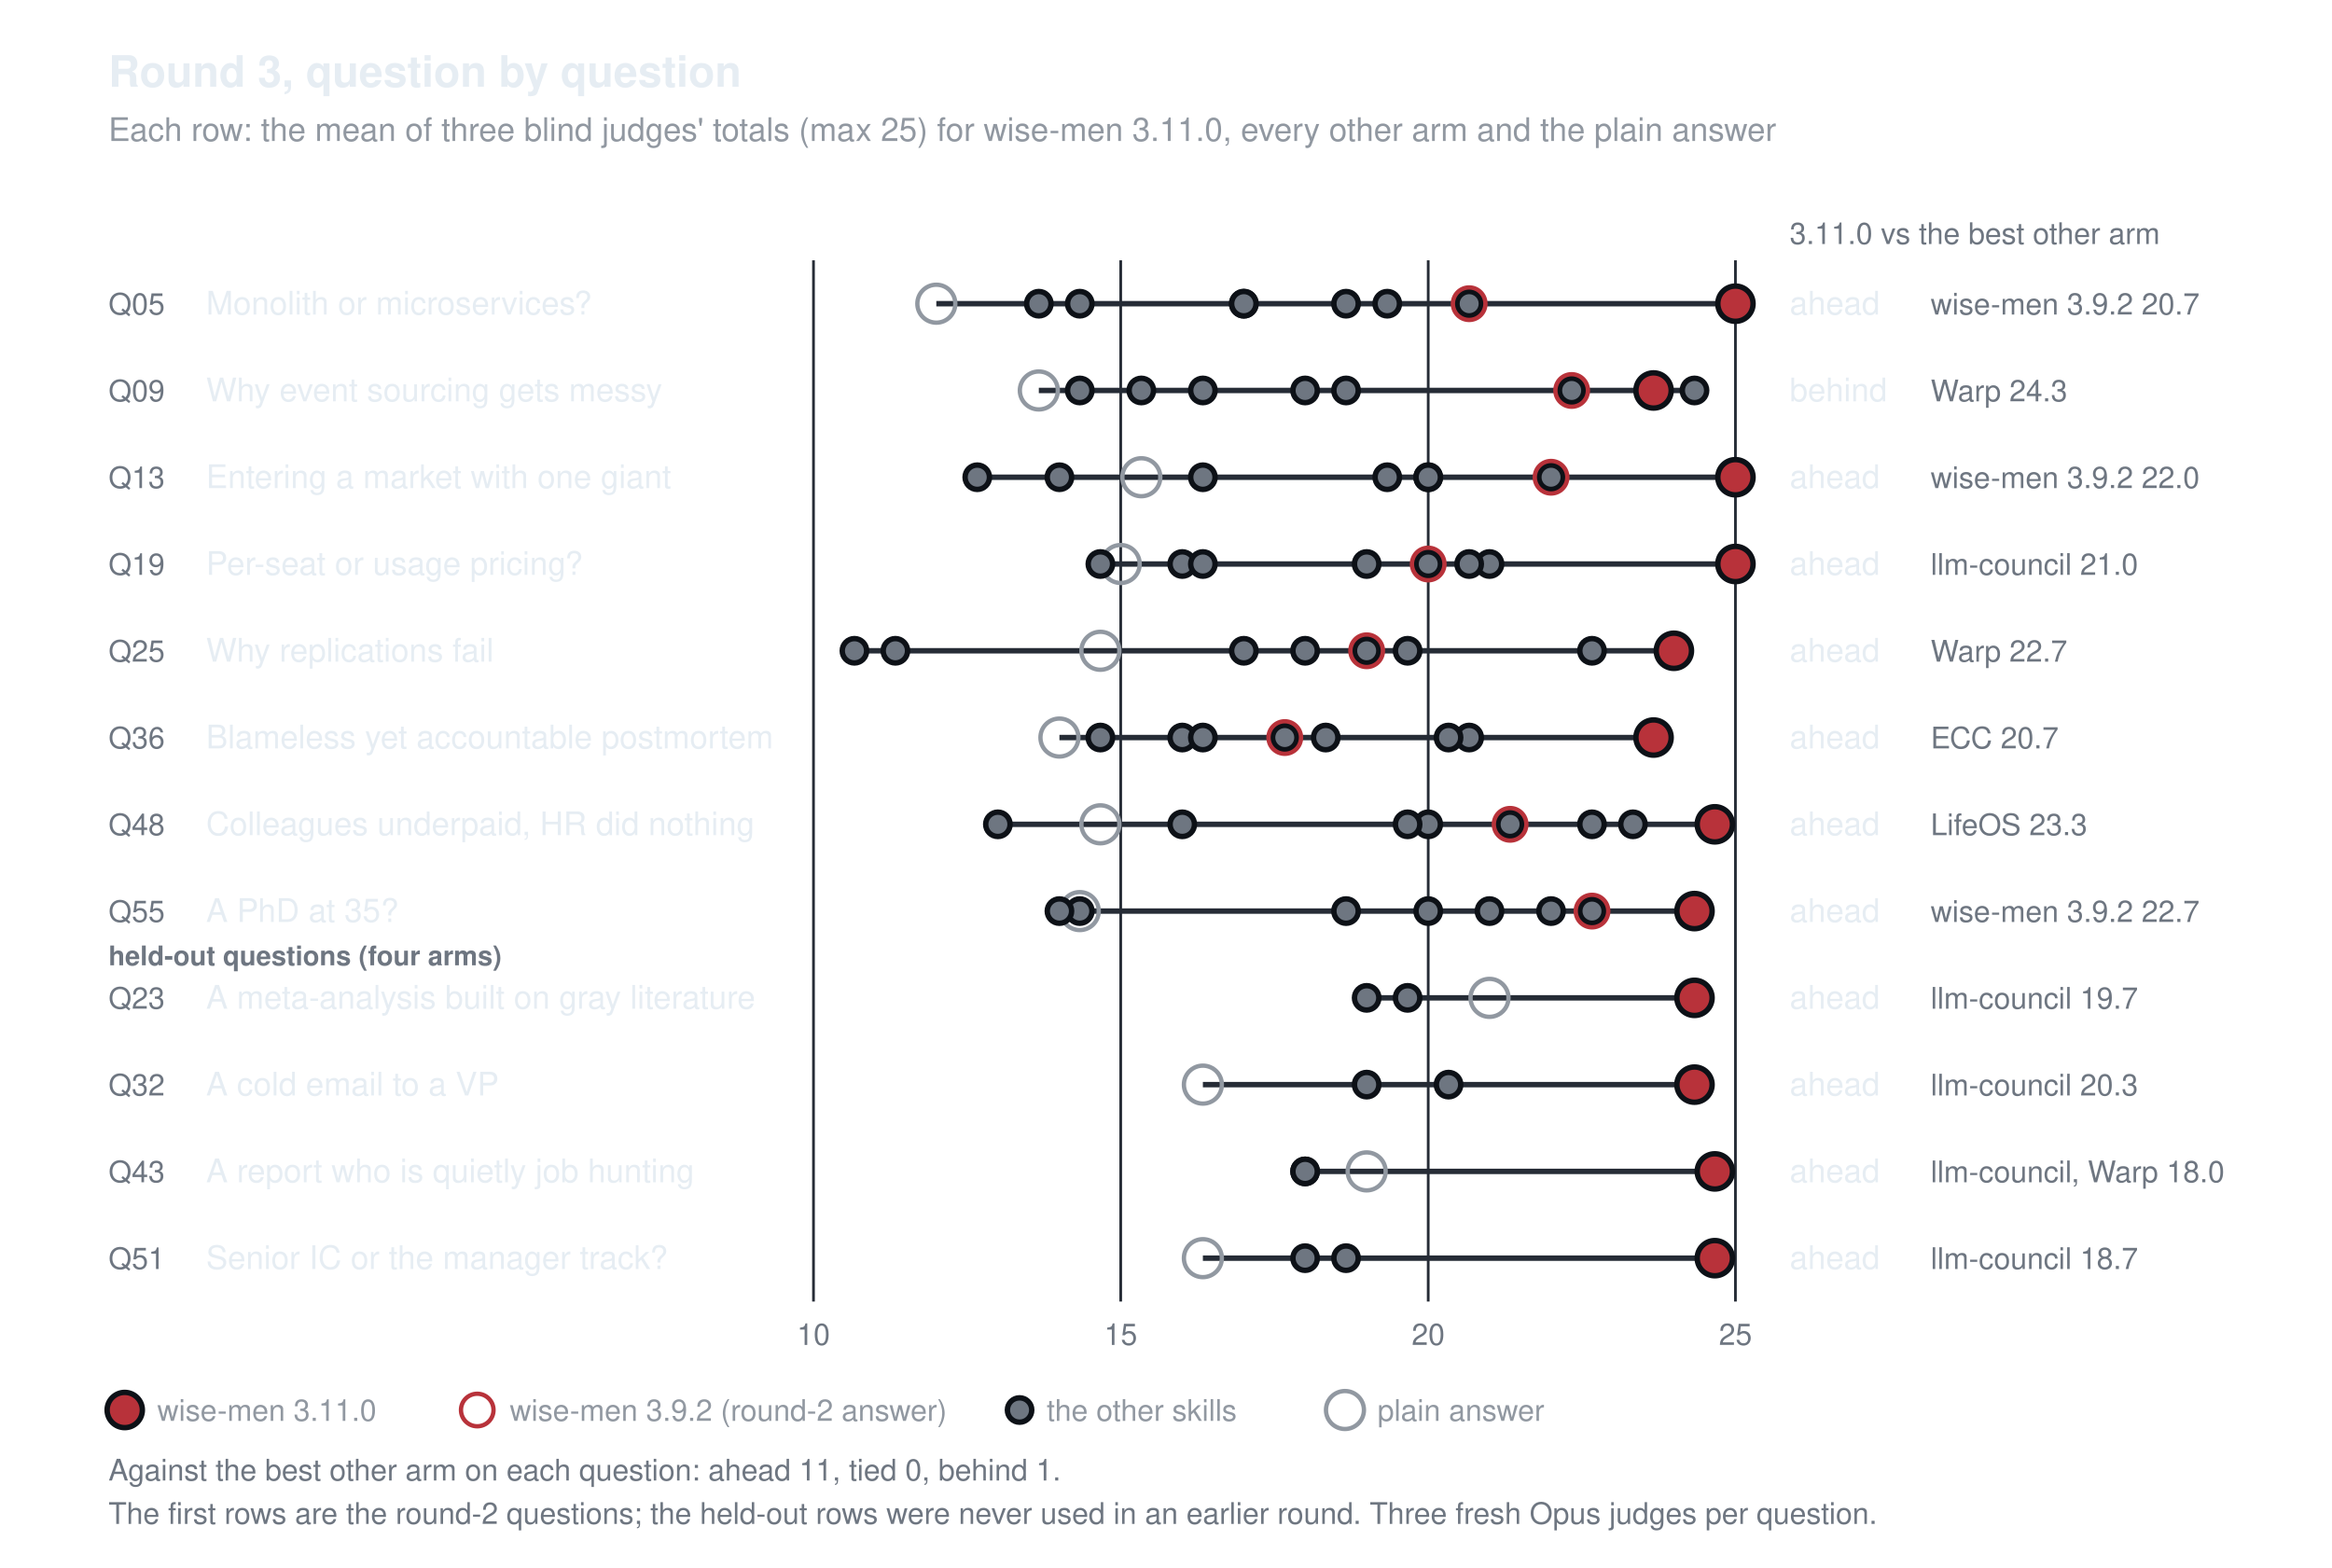
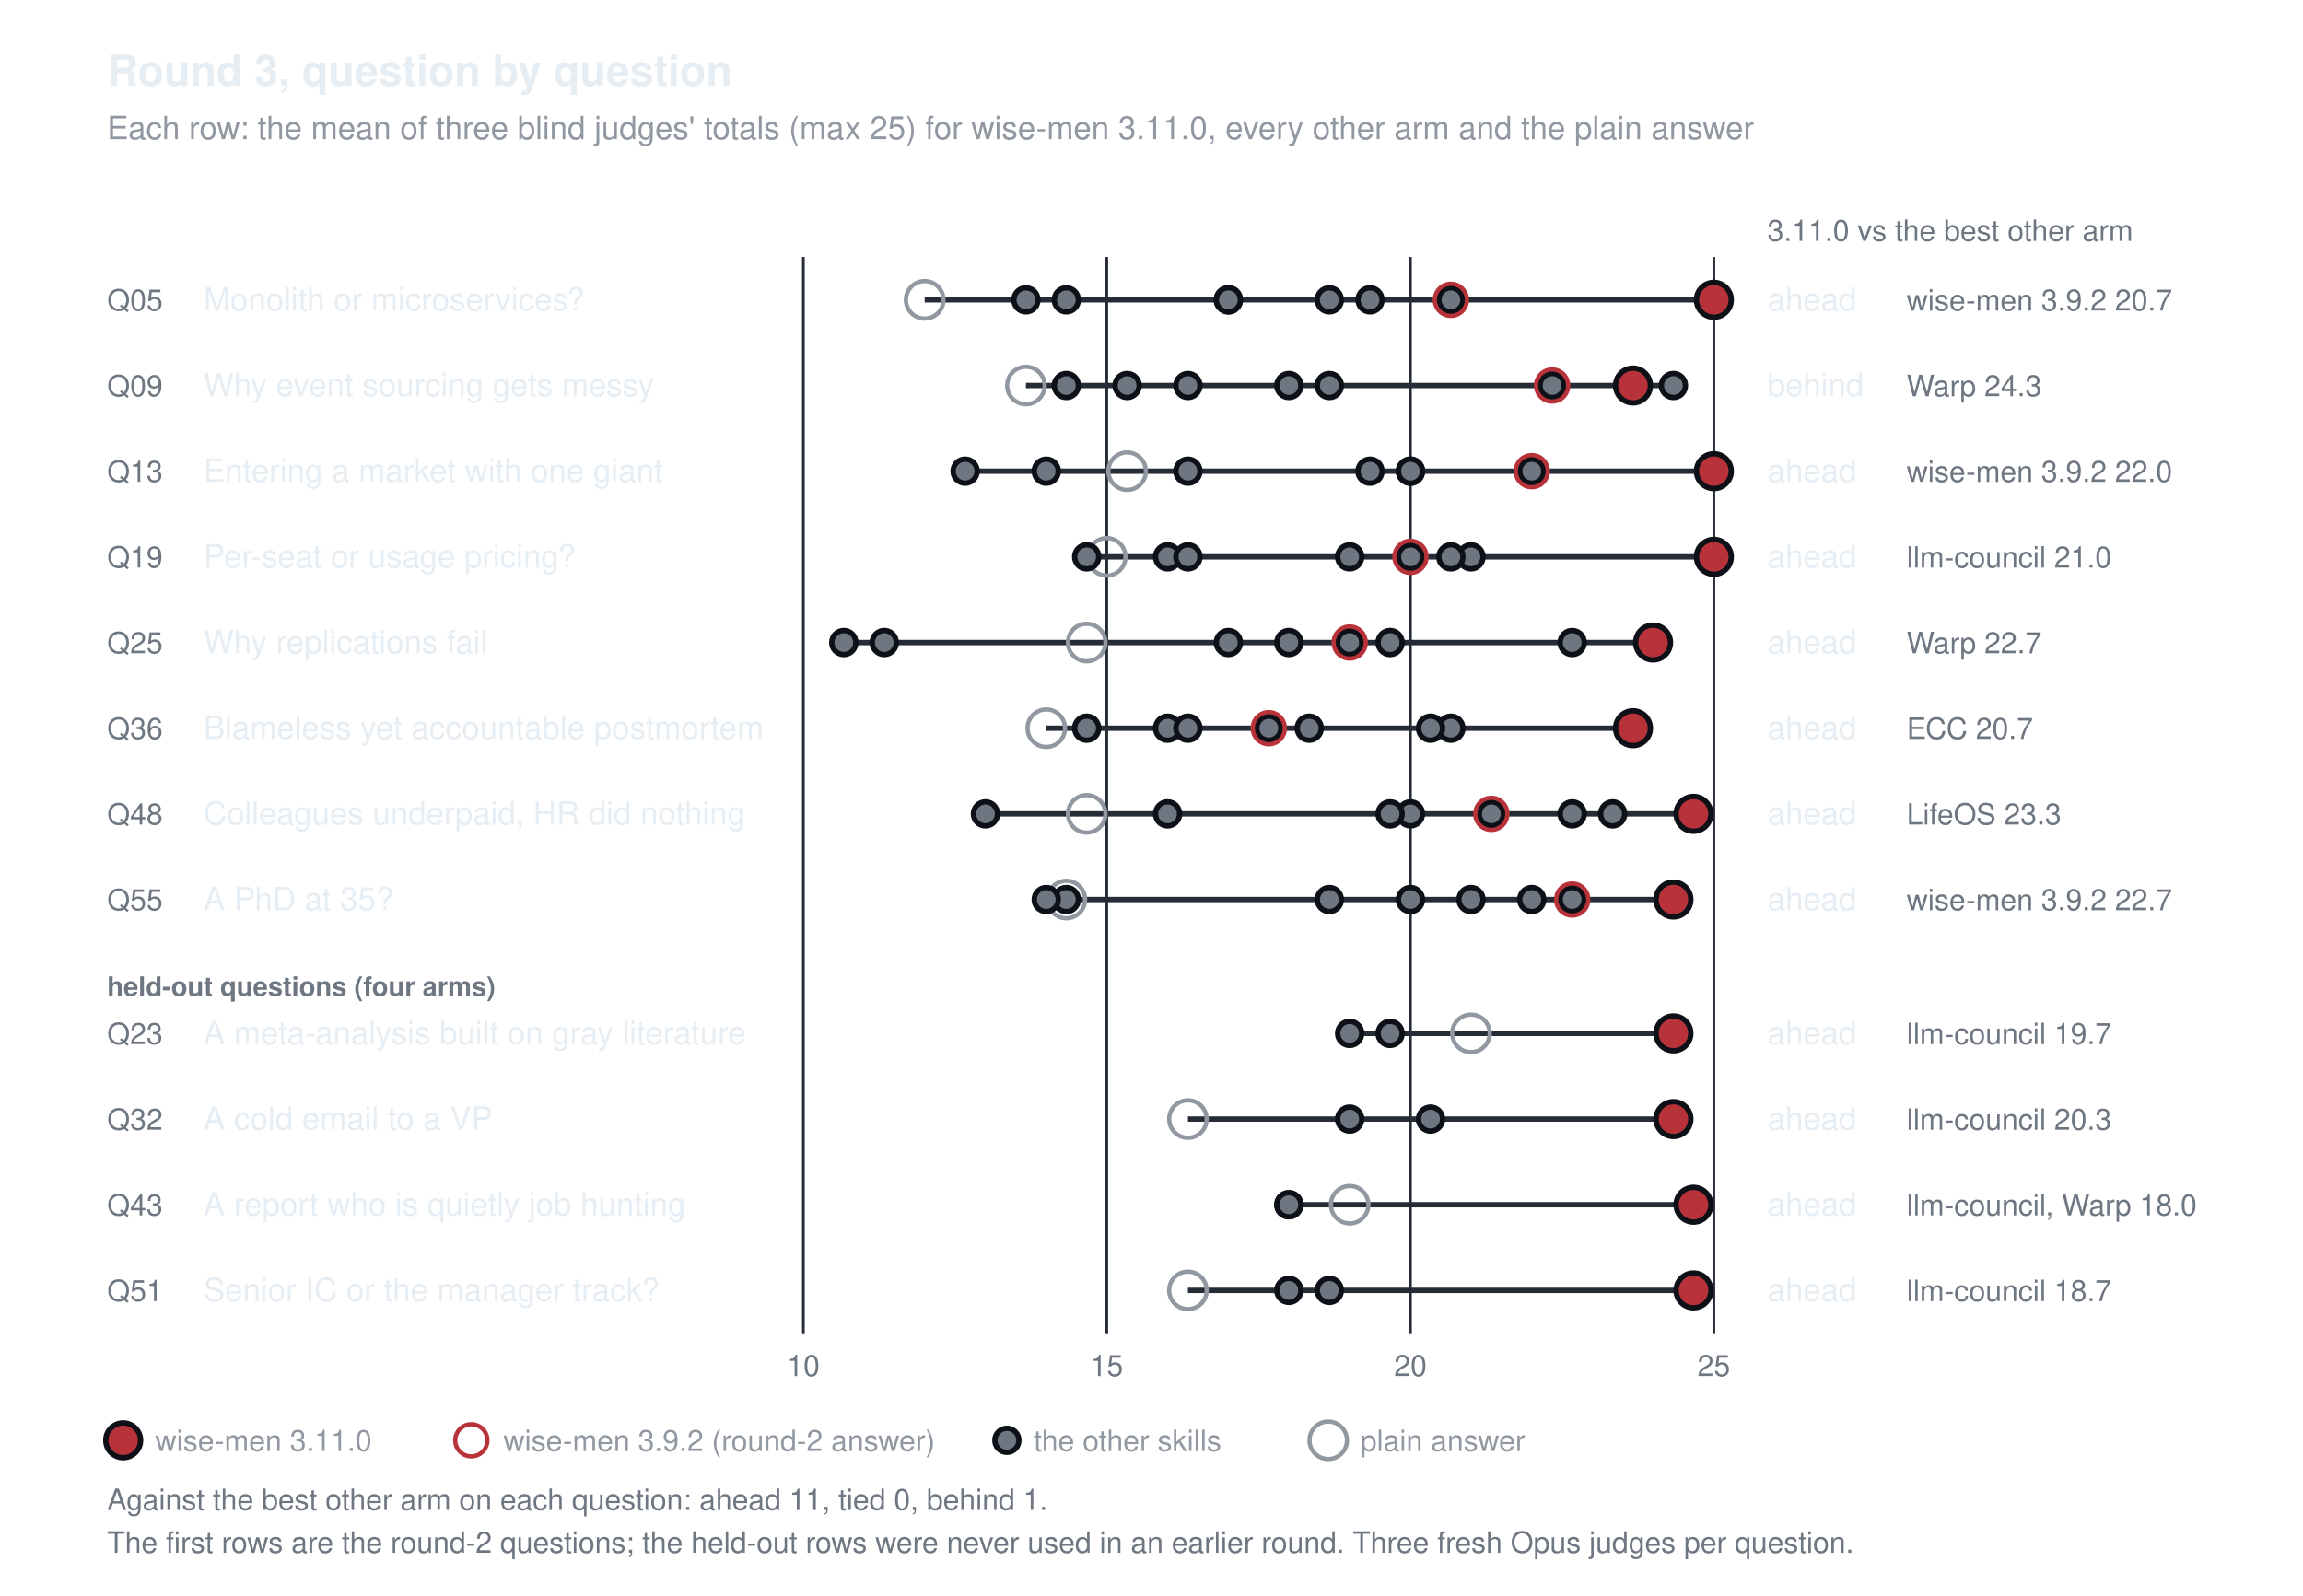
- <svg xmlns="http://www.w3.org/2000/svg" viewBox="0 0 860 578" width="860" font-family="-apple-system, BlinkMacSystemFont, 'Segoe UI', Helvetica, Arial, sans-serif">
+ <svg xmlns="http://www.w3.org/2000/svg" viewBox="0 0 860 596" width="860" font-family="-apple-system, BlinkMacSystemFont, 'Segoe UI', Helvetica, Arial, sans-serif">
  <text x="40" y="32" font-size="16" font-weight="600" fill="#e6edf3" text-anchor="start">Round 3, question by question</text>
  <text x="40" y="52" font-size="12" font-weight="400" fill="#9198a1" text-anchor="start">Each row: the mean of three blind judges' totals (max 25) for wise-men 3.11.0, every other arm and the plain answer</text>
  <text x="660" y="90" font-size="11" font-weight="400" fill="#6e7681" text-anchor="start">3.11.0 vs the best other arm</text>
-   <line x1="300" y1="96" x2="300" y2="480" stroke="#262c36" stroke-width="1" />
-   <text x="300" y="496" font-size="11" font-weight="400" fill="#6e7681" text-anchor="middle">10</text>
-   <line x1="413.3" y1="96" x2="413.3" y2="480" stroke="#262c36" stroke-width="1" />
-   <text x="413.3" y="496" font-size="11" font-weight="400" fill="#6e7681" text-anchor="middle">15</text>
-   <line x1="526.7" y1="96" x2="526.7" y2="480" stroke="#262c36" stroke-width="1" />
-   <text x="526.7" y="496" font-size="11" font-weight="400" fill="#6e7681" text-anchor="middle">20</text>
-   <line x1="640" y1="96" x2="640" y2="480" stroke="#262c36" stroke-width="1" />
-   <text x="640" y="496" font-size="11" font-weight="400" fill="#6e7681" text-anchor="middle">25</text>
+   <line x1="300" y1="96" x2="300" y2="498" stroke="#262c36" stroke-width="1" />
+   <text x="300" y="514" font-size="11" font-weight="400" fill="#6e7681" text-anchor="middle">10</text>
+   <line x1="413.3" y1="96" x2="413.3" y2="498" stroke="#262c36" stroke-width="1" />
+   <text x="413.3" y="514" font-size="11" font-weight="400" fill="#6e7681" text-anchor="middle">15</text>
+   <line x1="526.7" y1="96" x2="526.7" y2="498" stroke="#262c36" stroke-width="1" />
+   <text x="526.7" y="514" font-size="11" font-weight="400" fill="#6e7681" text-anchor="middle">20</text>
+   <line x1="640" y1="96" x2="640" y2="498" stroke="#262c36" stroke-width="1" />
+   <text x="640" y="514" font-size="11" font-weight="400" fill="#6e7681" text-anchor="middle">25</text>
  <text x="40" y="116" font-size="11" font-weight="400" fill="#6e7681" text-anchor="start">Q05</text>
  <text x="76" y="116" font-size="12" font-weight="400" fill="#e6edf3" text-anchor="start">Monolith or microservices?</text>
  <line x1="345.3" y1="112" x2="640" y2="112" stroke="#262c36" stroke-width="2" />
  <circle cx="345.3" cy="112" r="7" fill="none" stroke="#9198a1" stroke-width="1.6" />
  <circle cx="398.2" cy="112" r="4.5" fill="#6e7681" stroke="#0d1117" stroke-width="2" />
  <circle cx="383.1" cy="112" r="4.5" fill="#6e7681" stroke="#0d1117" stroke-width="2" />
  <circle cx="458.7" cy="112" r="4.5" fill="#6e7681" stroke="#0d1117" stroke-width="2" />
  <circle cx="458.7" cy="112" r="4.5" fill="#6e7681" stroke="#0d1117" stroke-width="2" />
  <circle cx="496.4" cy="112" r="4.5" fill="#6e7681" stroke="#0d1117" stroke-width="2" />
  <circle cx="511.6" cy="112" r="4.5" fill="#6e7681" stroke="#0d1117" stroke-width="2" />
  <circle cx="541.8" cy="112" r="4.5" fill="#6e7681" stroke="#0d1117" stroke-width="2" />
  <circle cx="541.8" cy="112" r="6" fill="none" stroke="#b8323a" stroke-width="1.6" />
  <circle cx="640" cy="112" r="6.5" fill="#b8323a" stroke="#0d1117" stroke-width="2" />
  <text x="660" y="116" font-size="12" font-weight="400" fill="#e6edf3" text-anchor="start">ahead</text>
  <text x="712" y="116" font-size="11" font-weight="400" fill="#6e7681" text-anchor="start">wise-men 3.9.2 20.7</text>
  <text x="40" y="148" font-size="11" font-weight="400" fill="#6e7681" text-anchor="start">Q09</text>
  <text x="76" y="148" font-size="12" font-weight="400" fill="#e6edf3" text-anchor="start">Why event sourcing gets messy</text>
  <line x1="383.1" y1="144" x2="624.9" y2="144" stroke="#262c36" stroke-width="2" />
  <circle cx="383.1" cy="144" r="7" fill="none" stroke="#9198a1" stroke-width="1.6" />
  <circle cx="420.9" cy="144" r="4.5" fill="#6e7681" stroke="#0d1117" stroke-width="2" />
  <circle cx="398.2" cy="144" r="4.5" fill="#6e7681" stroke="#0d1117" stroke-width="2" />
  <circle cx="481.3" cy="144" r="4.5" fill="#6e7681" stroke="#0d1117" stroke-width="2" />
  <circle cx="443.6" cy="144" r="4.5" fill="#6e7681" stroke="#0d1117" stroke-width="2" />
  <circle cx="496.4" cy="144" r="4.5" fill="#6e7681" stroke="#0d1117" stroke-width="2" />
  <circle cx="624.9" cy="144" r="4.5" fill="#6e7681" stroke="#0d1117" stroke-width="2" />
  <circle cx="579.6" cy="144" r="4.5" fill="#6e7681" stroke="#0d1117" stroke-width="2" />
  <circle cx="579.6" cy="144" r="6" fill="none" stroke="#b8323a" stroke-width="1.6" />
  <circle cx="609.8" cy="144" r="6.5" fill="#b8323a" stroke="#0d1117" stroke-width="2" />
  <text x="660" y="148" font-size="12" font-weight="400" fill="#e6edf3" text-anchor="start">behind</text>
  <text x="712" y="148" font-size="11" font-weight="400" fill="#6e7681" text-anchor="start">Warp 24.3</text>
  <text x="40" y="180" font-size="11" font-weight="400" fill="#6e7681" text-anchor="start">Q13</text>
  <text x="76" y="180" font-size="12" font-weight="400" fill="#e6edf3" text-anchor="start">Entering a market with one giant</text>
  <line x1="360.4" y1="176" x2="640" y2="176" stroke="#262c36" stroke-width="2" />
  <circle cx="420.9" cy="176" r="7" fill="none" stroke="#9198a1" stroke-width="1.6" />
  <circle cx="443.6" cy="176" r="4.5" fill="#6e7681" stroke="#0d1117" stroke-width="2" />
  <circle cx="360.4" cy="176" r="4.5" fill="#6e7681" stroke="#0d1117" stroke-width="2" />
  <circle cx="526.7" cy="176" r="4.5" fill="#6e7681" stroke="#0d1117" stroke-width="2" />
  <circle cx="511.6" cy="176" r="4.5" fill="#6e7681" stroke="#0d1117" stroke-width="2" />
  <circle cx="390.7" cy="176" r="4.5" fill="#6e7681" stroke="#0d1117" stroke-width="2" />
  <circle cx="526.7" cy="176" r="4.5" fill="#6e7681" stroke="#0d1117" stroke-width="2" />
  <circle cx="572" cy="176" r="4.5" fill="#6e7681" stroke="#0d1117" stroke-width="2" />
  <circle cx="572" cy="176" r="6" fill="none" stroke="#b8323a" stroke-width="1.6" />
  <circle cx="640" cy="176" r="6.5" fill="#b8323a" stroke="#0d1117" stroke-width="2" />
  <text x="660" y="180" font-size="12" font-weight="400" fill="#e6edf3" text-anchor="start">ahead</text>
  <text x="712" y="180" font-size="11" font-weight="400" fill="#6e7681" text-anchor="start">wise-men 3.9.2 22.0</text>
  <text x="40" y="212" font-size="11" font-weight="400" fill="#6e7681" text-anchor="start">Q19</text>
  <text x="76" y="212" font-size="12" font-weight="400" fill="#e6edf3" text-anchor="start">Per-seat or usage pricing?</text>
  <line x1="405.8" y1="208" x2="640" y2="208" stroke="#262c36" stroke-width="2" />
  <circle cx="413.3" cy="208" r="7" fill="none" stroke="#9198a1" stroke-width="1.6" />
  <circle cx="436" cy="208" r="4.5" fill="#6e7681" stroke="#0d1117" stroke-width="2" />
  <circle cx="443.6" cy="208" r="4.5" fill="#6e7681" stroke="#0d1117" stroke-width="2" />
  <circle cx="405.8" cy="208" r="4.5" fill="#6e7681" stroke="#0d1117" stroke-width="2" />
  <circle cx="549.3" cy="208" r="4.5" fill="#6e7681" stroke="#0d1117" stroke-width="2" />
  <circle cx="504" cy="208" r="4.5" fill="#6e7681" stroke="#0d1117" stroke-width="2" />
  <circle cx="541.8" cy="208" r="4.5" fill="#6e7681" stroke="#0d1117" stroke-width="2" />
  <circle cx="526.7" cy="208" r="4.5" fill="#6e7681" stroke="#0d1117" stroke-width="2" />
  <circle cx="526.7" cy="208" r="6" fill="none" stroke="#b8323a" stroke-width="1.6" />
  <circle cx="640" cy="208" r="6.5" fill="#b8323a" stroke="#0d1117" stroke-width="2" />
  <text x="660" y="212" font-size="12" font-weight="400" fill="#e6edf3" text-anchor="start">ahead</text>
  <text x="712" y="212" font-size="11" font-weight="400" fill="#6e7681" text-anchor="start">llm-council 21.0</text>
  <text x="40" y="244" font-size="11" font-weight="400" fill="#6e7681" text-anchor="start">Q25</text>
  <text x="76" y="244" font-size="12" font-weight="400" fill="#e6edf3" text-anchor="start">Why replications fail</text>
  <line x1="315.1" y1="240" x2="617.3" y2="240" stroke="#262c36" stroke-width="2" />
  <circle cx="405.8" cy="240" r="7" fill="none" stroke="#9198a1" stroke-width="1.6" />
  <circle cx="330.2" cy="240" r="4.5" fill="#6e7681" stroke="#0d1117" stroke-width="2" />
  <circle cx="315.1" cy="240" r="4.5" fill="#6e7681" stroke="#0d1117" stroke-width="2" />
  <circle cx="519.1" cy="240" r="4.5" fill="#6e7681" stroke="#0d1117" stroke-width="2" />
  <circle cx="481.3" cy="240" r="4.5" fill="#6e7681" stroke="#0d1117" stroke-width="2" />
  <circle cx="458.7" cy="240" r="4.5" fill="#6e7681" stroke="#0d1117" stroke-width="2" />
  <circle cx="587.1" cy="240" r="4.5" fill="#6e7681" stroke="#0d1117" stroke-width="2" />
  <circle cx="504" cy="240" r="4.5" fill="#6e7681" stroke="#0d1117" stroke-width="2" />
  <circle cx="504" cy="240" r="6" fill="none" stroke="#b8323a" stroke-width="1.6" />
  <circle cx="617.3" cy="240" r="6.5" fill="#b8323a" stroke="#0d1117" stroke-width="2" />
  <text x="660" y="244" font-size="12" font-weight="400" fill="#e6edf3" text-anchor="start">ahead</text>
  <text x="712" y="244" font-size="11" font-weight="400" fill="#6e7681" text-anchor="start">Warp 22.7</text>
  <text x="40" y="276" font-size="11" font-weight="400" fill="#6e7681" text-anchor="start">Q36</text>
  <text x="76" y="276" font-size="12" font-weight="400" fill="#e6edf3" text-anchor="start">Blameless yet accountable postmortem</text>
  <line x1="390.7" y1="272" x2="609.8" y2="272" stroke="#262c36" stroke-width="2" />
  <circle cx="390.7" cy="272" r="7" fill="none" stroke="#9198a1" stroke-width="1.6" />
  <circle cx="405.8" cy="272" r="4.5" fill="#6e7681" stroke="#0d1117" stroke-width="2" />
  <circle cx="436" cy="272" r="4.5" fill="#6e7681" stroke="#0d1117" stroke-width="2" />
  <circle cx="488.9" cy="272" r="4.5" fill="#6e7681" stroke="#0d1117" stroke-width="2" />
  <circle cx="443.6" cy="272" r="4.5" fill="#6e7681" stroke="#0d1117" stroke-width="2" />
  <circle cx="541.8" cy="272" r="4.5" fill="#6e7681" stroke="#0d1117" stroke-width="2" />
  <circle cx="534.2" cy="272" r="4.5" fill="#6e7681" stroke="#0d1117" stroke-width="2" />
  <circle cx="473.8" cy="272" r="4.5" fill="#6e7681" stroke="#0d1117" stroke-width="2" />
  <circle cx="473.8" cy="272" r="6" fill="none" stroke="#b8323a" stroke-width="1.6" />
  <circle cx="609.8" cy="272" r="6.5" fill="#b8323a" stroke="#0d1117" stroke-width="2" />
  <text x="660" y="276" font-size="12" font-weight="400" fill="#e6edf3" text-anchor="start">ahead</text>
  <text x="712" y="276" font-size="11" font-weight="400" fill="#6e7681" text-anchor="start">ECC 20.7</text>
  <text x="40" y="308" font-size="11" font-weight="400" fill="#6e7681" text-anchor="start">Q48</text>
  <text x="76" y="308" font-size="12" font-weight="400" fill="#e6edf3" text-anchor="start">Colleagues underpaid, HR did nothing</text>
  <line x1="368" y1="304" x2="632.4" y2="304" stroke="#262c36" stroke-width="2" />
  <circle cx="405.8" cy="304" r="7" fill="none" stroke="#9198a1" stroke-width="1.6" />
  <circle cx="436" cy="304" r="4.5" fill="#6e7681" stroke="#0d1117" stroke-width="2" />
  <circle cx="368" cy="304" r="4.5" fill="#6e7681" stroke="#0d1117" stroke-width="2" />
  <circle cx="602.2" cy="304" r="4.5" fill="#6e7681" stroke="#0d1117" stroke-width="2" />
  <circle cx="526.7" cy="304" r="4.5" fill="#6e7681" stroke="#0d1117" stroke-width="2" />
  <circle cx="519.1" cy="304" r="4.5" fill="#6e7681" stroke="#0d1117" stroke-width="2" />
  <circle cx="587.1" cy="304" r="4.5" fill="#6e7681" stroke="#0d1117" stroke-width="2" />
  <circle cx="556.9" cy="304" r="4.5" fill="#6e7681" stroke="#0d1117" stroke-width="2" />
  <circle cx="556.9" cy="304" r="6" fill="none" stroke="#b8323a" stroke-width="1.6" />
  <circle cx="632.4" cy="304" r="6.5" fill="#b8323a" stroke="#0d1117" stroke-width="2" />
  <text x="660" y="308" font-size="12" font-weight="400" fill="#e6edf3" text-anchor="start">ahead</text>
  <text x="712" y="308" font-size="11" font-weight="400" fill="#6e7681" text-anchor="start">LifeOS 23.3</text>
  <text x="40" y="340" font-size="11" font-weight="400" fill="#6e7681" text-anchor="start">Q55</text>
  <text x="76" y="340" font-size="12" font-weight="400" fill="#e6edf3" text-anchor="start">A PhD at 35?</text>
  <line x1="390.7" y1="336" x2="624.9" y2="336" stroke="#262c36" stroke-width="2" />
  <circle cx="398.2" cy="336" r="7" fill="none" stroke="#9198a1" stroke-width="1.6" />
  <circle cx="398.2" cy="336" r="4.5" fill="#6e7681" stroke="#0d1117" stroke-width="2" />
  <circle cx="390.7" cy="336" r="4.5" fill="#6e7681" stroke="#0d1117" stroke-width="2" />
  <circle cx="572" cy="336" r="4.5" fill="#6e7681" stroke="#0d1117" stroke-width="2" />
  <circle cx="549.3" cy="336" r="4.5" fill="#6e7681" stroke="#0d1117" stroke-width="2" />
  <circle cx="496.4" cy="336" r="4.5" fill="#6e7681" stroke="#0d1117" stroke-width="2" />
  <circle cx="526.7" cy="336" r="4.5" fill="#6e7681" stroke="#0d1117" stroke-width="2" />
  <circle cx="587.1" cy="336" r="4.5" fill="#6e7681" stroke="#0d1117" stroke-width="2" />
  <circle cx="587.1" cy="336" r="6" fill="none" stroke="#b8323a" stroke-width="1.6" />
  <circle cx="624.9" cy="336" r="6.5" fill="#b8323a" stroke="#0d1117" stroke-width="2" />
  <text x="660" y="340" font-size="12" font-weight="400" fill="#e6edf3" text-anchor="start">ahead</text>
  <text x="712" y="340" font-size="11" font-weight="400" fill="#6e7681" text-anchor="start">wise-men 3.9.2 22.7</text>
-   <text x="40" y="356" font-size="10" font-weight="600" fill="#6e7681" text-anchor="start">held-out questions (four arms)</text>
-   <text x="40" y="372" font-size="11" font-weight="400" fill="#6e7681" text-anchor="start">Q23</text>
-   <text x="76" y="372" font-size="12" font-weight="400" fill="#e6edf3" text-anchor="start">A meta-analysis built on gray literature</text>
-   <line x1="504" y1="368" x2="624.9" y2="368" stroke="#262c36" stroke-width="2" />
-   <circle cx="549.3" cy="368" r="7" fill="none" stroke="#9198a1" stroke-width="1.6" />
-   <circle cx="519.1" cy="368" r="4.5" fill="#6e7681" stroke="#0d1117" stroke-width="2" />
-   <circle cx="504" cy="368" r="4.5" fill="#6e7681" stroke="#0d1117" stroke-width="2" />
-   <circle cx="624.9" cy="368" r="6.5" fill="#b8323a" stroke="#0d1117" stroke-width="2" />
-   <text x="660" y="372" font-size="12" font-weight="400" fill="#e6edf3" text-anchor="start">ahead</text>
-   <text x="712" y="372" font-size="11" font-weight="400" fill="#6e7681" text-anchor="start">llm-council 19.7</text>
-   <text x="40" y="404" font-size="11" font-weight="400" fill="#6e7681" text-anchor="start">Q32</text>
-   <text x="76" y="404" font-size="12" font-weight="400" fill="#e6edf3" text-anchor="start">A cold email to a VP</text>
-   <line x1="443.6" y1="400" x2="624.9" y2="400" stroke="#262c36" stroke-width="2" />
-   <circle cx="443.6" cy="400" r="7" fill="none" stroke="#9198a1" stroke-width="1.6" />
-   <circle cx="534.2" cy="400" r="4.5" fill="#6e7681" stroke="#0d1117" stroke-width="2" />
-   <circle cx="504" cy="400" r="4.5" fill="#6e7681" stroke="#0d1117" stroke-width="2" />
-   <circle cx="624.9" cy="400" r="6.5" fill="#b8323a" stroke="#0d1117" stroke-width="2" />
-   <text x="660" y="404" font-size="12" font-weight="400" fill="#e6edf3" text-anchor="start">ahead</text>
-   <text x="712" y="404" font-size="11" font-weight="400" fill="#6e7681" text-anchor="start">llm-council 20.3</text>
-   <text x="40" y="436" font-size="11" font-weight="400" fill="#6e7681" text-anchor="start">Q43</text>
-   <text x="76" y="436" font-size="12" font-weight="400" fill="#e6edf3" text-anchor="start">A report who is quietly job hunting</text>
-   <line x1="481.3" y1="432" x2="632.4" y2="432" stroke="#262c36" stroke-width="2" />
-   <circle cx="504" cy="432" r="7" fill="none" stroke="#9198a1" stroke-width="1.6" />
-   <circle cx="481.3" cy="432" r="4.5" fill="#6e7681" stroke="#0d1117" stroke-width="2" />
-   <circle cx="481.3" cy="432" r="4.5" fill="#6e7681" stroke="#0d1117" stroke-width="2" />
-   <circle cx="632.4" cy="432" r="6.5" fill="#b8323a" stroke="#0d1117" stroke-width="2" />
-   <text x="660" y="436" font-size="12" font-weight="400" fill="#e6edf3" text-anchor="start">ahead</text>
-   <text x="712" y="436" font-size="11" font-weight="400" fill="#6e7681" text-anchor="start">llm-council, Warp 18.0</text>
-   <text x="40" y="468" font-size="11" font-weight="400" fill="#6e7681" text-anchor="start">Q51</text>
-   <text x="76" y="468" font-size="12" font-weight="400" fill="#e6edf3" text-anchor="start">Senior IC or the manager track?</text>
-   <line x1="443.6" y1="464" x2="632.4" y2="464" stroke="#262c36" stroke-width="2" />
-   <circle cx="443.6" cy="464" r="7" fill="none" stroke="#9198a1" stroke-width="1.6" />
-   <circle cx="496.4" cy="464" r="4.5" fill="#6e7681" stroke="#0d1117" stroke-width="2" />
-   <circle cx="481.3" cy="464" r="4.5" fill="#6e7681" stroke="#0d1117" stroke-width="2" />
-   <circle cx="632.4" cy="464" r="6.5" fill="#b8323a" stroke="#0d1117" stroke-width="2" />
-   <text x="660" y="468" font-size="12" font-weight="400" fill="#e6edf3" text-anchor="start">ahead</text>
-   <text x="712" y="468" font-size="11" font-weight="400" fill="#6e7681" text-anchor="start">llm-council 18.7</text>
-   <circle cx="46" cy="520" r="6.5" fill="#b8323a" stroke="#0d1117" stroke-width="2" />
-   <text x="58" y="524" font-size="11" font-weight="400" fill="#9198a1" text-anchor="start">wise-men 3.11.0</text>
-   <circle cx="176" cy="520" r="6" fill="none" stroke="#b8323a" stroke-width="1.6" />
-   <text x="188" y="524" font-size="11" font-weight="400" fill="#9198a1" text-anchor="start">wise-men 3.9.2 (round-2 answer)</text>
-   <circle cx="376" cy="520" r="4.5" fill="#6e7681" stroke="#0d1117" stroke-width="2" />
-   <text x="386" y="524" font-size="11" font-weight="400" fill="#9198a1" text-anchor="start">the other skills</text>
-   <circle cx="496" cy="520" r="7" fill="none" stroke="#9198a1" stroke-width="1.6" />
-   <text x="508" y="524" font-size="11" font-weight="400" fill="#9198a1" text-anchor="start">plain answer</text>
-   <text x="40" y="546" font-size="11" font-weight="400" fill="#6e7681" text-anchor="start">Against the best other arm on each question: ahead 11, tied 0, behind 1.</text>
-   <text x="40" y="562" font-size="11" font-weight="400" fill="#6e7681" text-anchor="start">The first rows are the round-2 questions; the held-out rows were never used in an earlier round. Three fresh Opus judges per question.</text>
+   <text x="40" y="372" font-size="10" font-weight="600" fill="#6e7681" text-anchor="start">held-out questions (four arms)</text>
+   <text x="40" y="390" font-size="11" font-weight="400" fill="#6e7681" text-anchor="start">Q23</text>
+   <text x="76" y="390" font-size="12" font-weight="400" fill="#e6edf3" text-anchor="start">A meta-analysis built on gray literature</text>
+   <line x1="504" y1="386" x2="624.9" y2="386" stroke="#262c36" stroke-width="2" />
+   <circle cx="549.3" cy="386" r="7" fill="none" stroke="#9198a1" stroke-width="1.6" />
+   <circle cx="519.1" cy="386" r="4.5" fill="#6e7681" stroke="#0d1117" stroke-width="2" />
+   <circle cx="504" cy="386" r="4.5" fill="#6e7681" stroke="#0d1117" stroke-width="2" />
+   <circle cx="624.9" cy="386" r="6.5" fill="#b8323a" stroke="#0d1117" stroke-width="2" />
+   <text x="660" y="390" font-size="12" font-weight="400" fill="#e6edf3" text-anchor="start">ahead</text>
+   <text x="712" y="390" font-size="11" font-weight="400" fill="#6e7681" text-anchor="start">llm-council 19.7</text>
+   <text x="40" y="422" font-size="11" font-weight="400" fill="#6e7681" text-anchor="start">Q32</text>
+   <text x="76" y="422" font-size="12" font-weight="400" fill="#e6edf3" text-anchor="start">A cold email to a VP</text>
+   <line x1="443.6" y1="418" x2="624.9" y2="418" stroke="#262c36" stroke-width="2" />
+   <circle cx="443.6" cy="418" r="7" fill="none" stroke="#9198a1" stroke-width="1.6" />
+   <circle cx="534.2" cy="418" r="4.5" fill="#6e7681" stroke="#0d1117" stroke-width="2" />
+   <circle cx="504" cy="418" r="4.5" fill="#6e7681" stroke="#0d1117" stroke-width="2" />
+   <circle cx="624.9" cy="418" r="6.5" fill="#b8323a" stroke="#0d1117" stroke-width="2" />
+   <text x="660" y="422" font-size="12" font-weight="400" fill="#e6edf3" text-anchor="start">ahead</text>
+   <text x="712" y="422" font-size="11" font-weight="400" fill="#6e7681" text-anchor="start">llm-council 20.3</text>
+   <text x="40" y="454" font-size="11" font-weight="400" fill="#6e7681" text-anchor="start">Q43</text>
+   <text x="76" y="454" font-size="12" font-weight="400" fill="#e6edf3" text-anchor="start">A report who is quietly job hunting</text>
+   <line x1="481.3" y1="450" x2="632.4" y2="450" stroke="#262c36" stroke-width="2" />
+   <circle cx="504" cy="450" r="7" fill="none" stroke="#9198a1" stroke-width="1.6" />
+   <circle cx="481.3" cy="450" r="4.5" fill="#6e7681" stroke="#0d1117" stroke-width="2" />
+   <circle cx="481.3" cy="450" r="4.5" fill="#6e7681" stroke="#0d1117" stroke-width="2" />
+   <circle cx="632.4" cy="450" r="6.5" fill="#b8323a" stroke="#0d1117" stroke-width="2" />
+   <text x="660" y="454" font-size="12" font-weight="400" fill="#e6edf3" text-anchor="start">ahead</text>
+   <text x="712" y="454" font-size="11" font-weight="400" fill="#6e7681" text-anchor="start">llm-council, Warp 18.0</text>
+   <text x="40" y="486" font-size="11" font-weight="400" fill="#6e7681" text-anchor="start">Q51</text>
+   <text x="76" y="486" font-size="12" font-weight="400" fill="#e6edf3" text-anchor="start">Senior IC or the manager track?</text>
+   <line x1="443.6" y1="482" x2="632.4" y2="482" stroke="#262c36" stroke-width="2" />
+   <circle cx="443.6" cy="482" r="7" fill="none" stroke="#9198a1" stroke-width="1.6" />
+   <circle cx="496.4" cy="482" r="4.5" fill="#6e7681" stroke="#0d1117" stroke-width="2" />
+   <circle cx="481.3" cy="482" r="4.5" fill="#6e7681" stroke="#0d1117" stroke-width="2" />
+   <circle cx="632.4" cy="482" r="6.5" fill="#b8323a" stroke="#0d1117" stroke-width="2" />
+   <text x="660" y="486" font-size="12" font-weight="400" fill="#e6edf3" text-anchor="start">ahead</text>
+   <text x="712" y="486" font-size="11" font-weight="400" fill="#6e7681" text-anchor="start">llm-council 18.7</text>
+   <circle cx="46" cy="538" r="6.5" fill="#b8323a" stroke="#0d1117" stroke-width="2" />
+   <text x="58" y="542" font-size="11" font-weight="400" fill="#9198a1" text-anchor="start">wise-men 3.11.0</text>
+   <circle cx="176" cy="538" r="6" fill="none" stroke="#b8323a" stroke-width="1.6" />
+   <text x="188" y="542" font-size="11" font-weight="400" fill="#9198a1" text-anchor="start">wise-men 3.9.2 (round-2 answer)</text>
+   <circle cx="376" cy="538" r="4.5" fill="#6e7681" stroke="#0d1117" stroke-width="2" />
+   <text x="386" y="542" font-size="11" font-weight="400" fill="#9198a1" text-anchor="start">the other skills</text>
+   <circle cx="496" cy="538" r="7" fill="none" stroke="#9198a1" stroke-width="1.6" />
+   <text x="508" y="542" font-size="11" font-weight="400" fill="#9198a1" text-anchor="start">plain answer</text>
+   <text x="40" y="564" font-size="11" font-weight="400" fill="#6e7681" text-anchor="start">Against the best other arm on each question: ahead 11, tied 0, behind 1.</text>
+   <text x="40" y="580" font-size="11" font-weight="400" fill="#6e7681" text-anchor="start">The first rows are the round-2 questions; the held-out rows were never used in an earlier round. Three fresh Opus judges per question.</text>
</svg>
